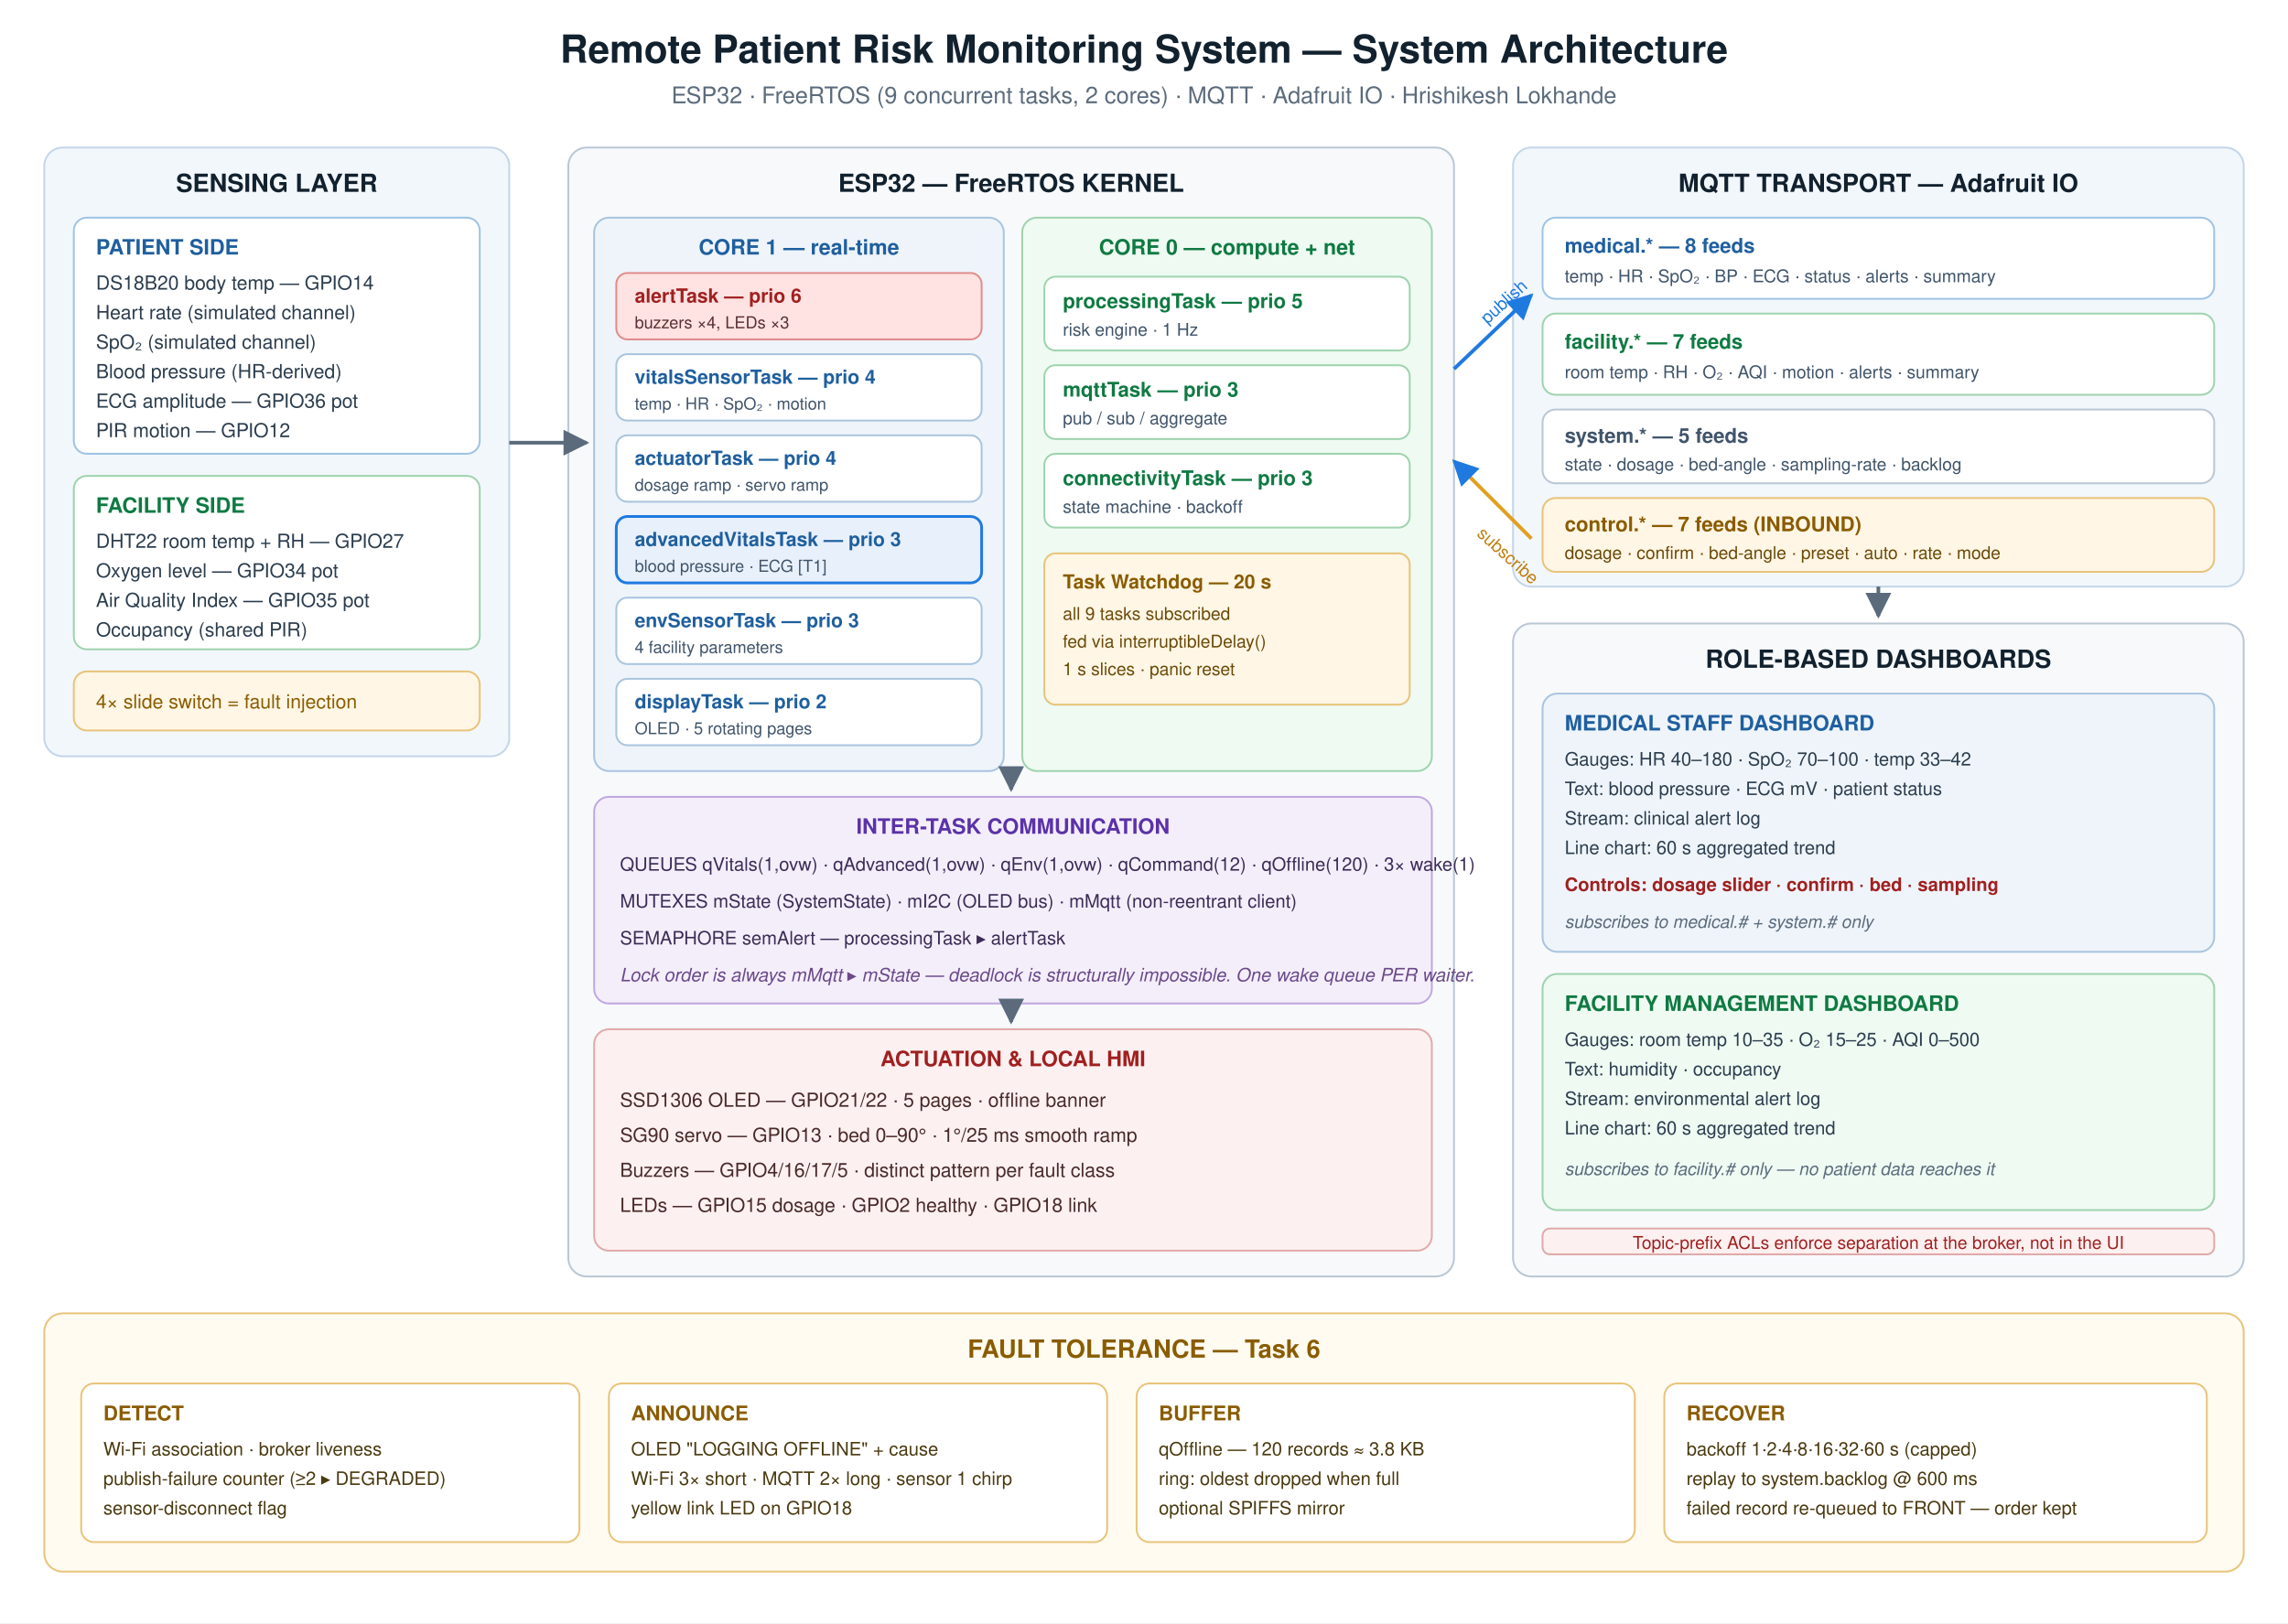
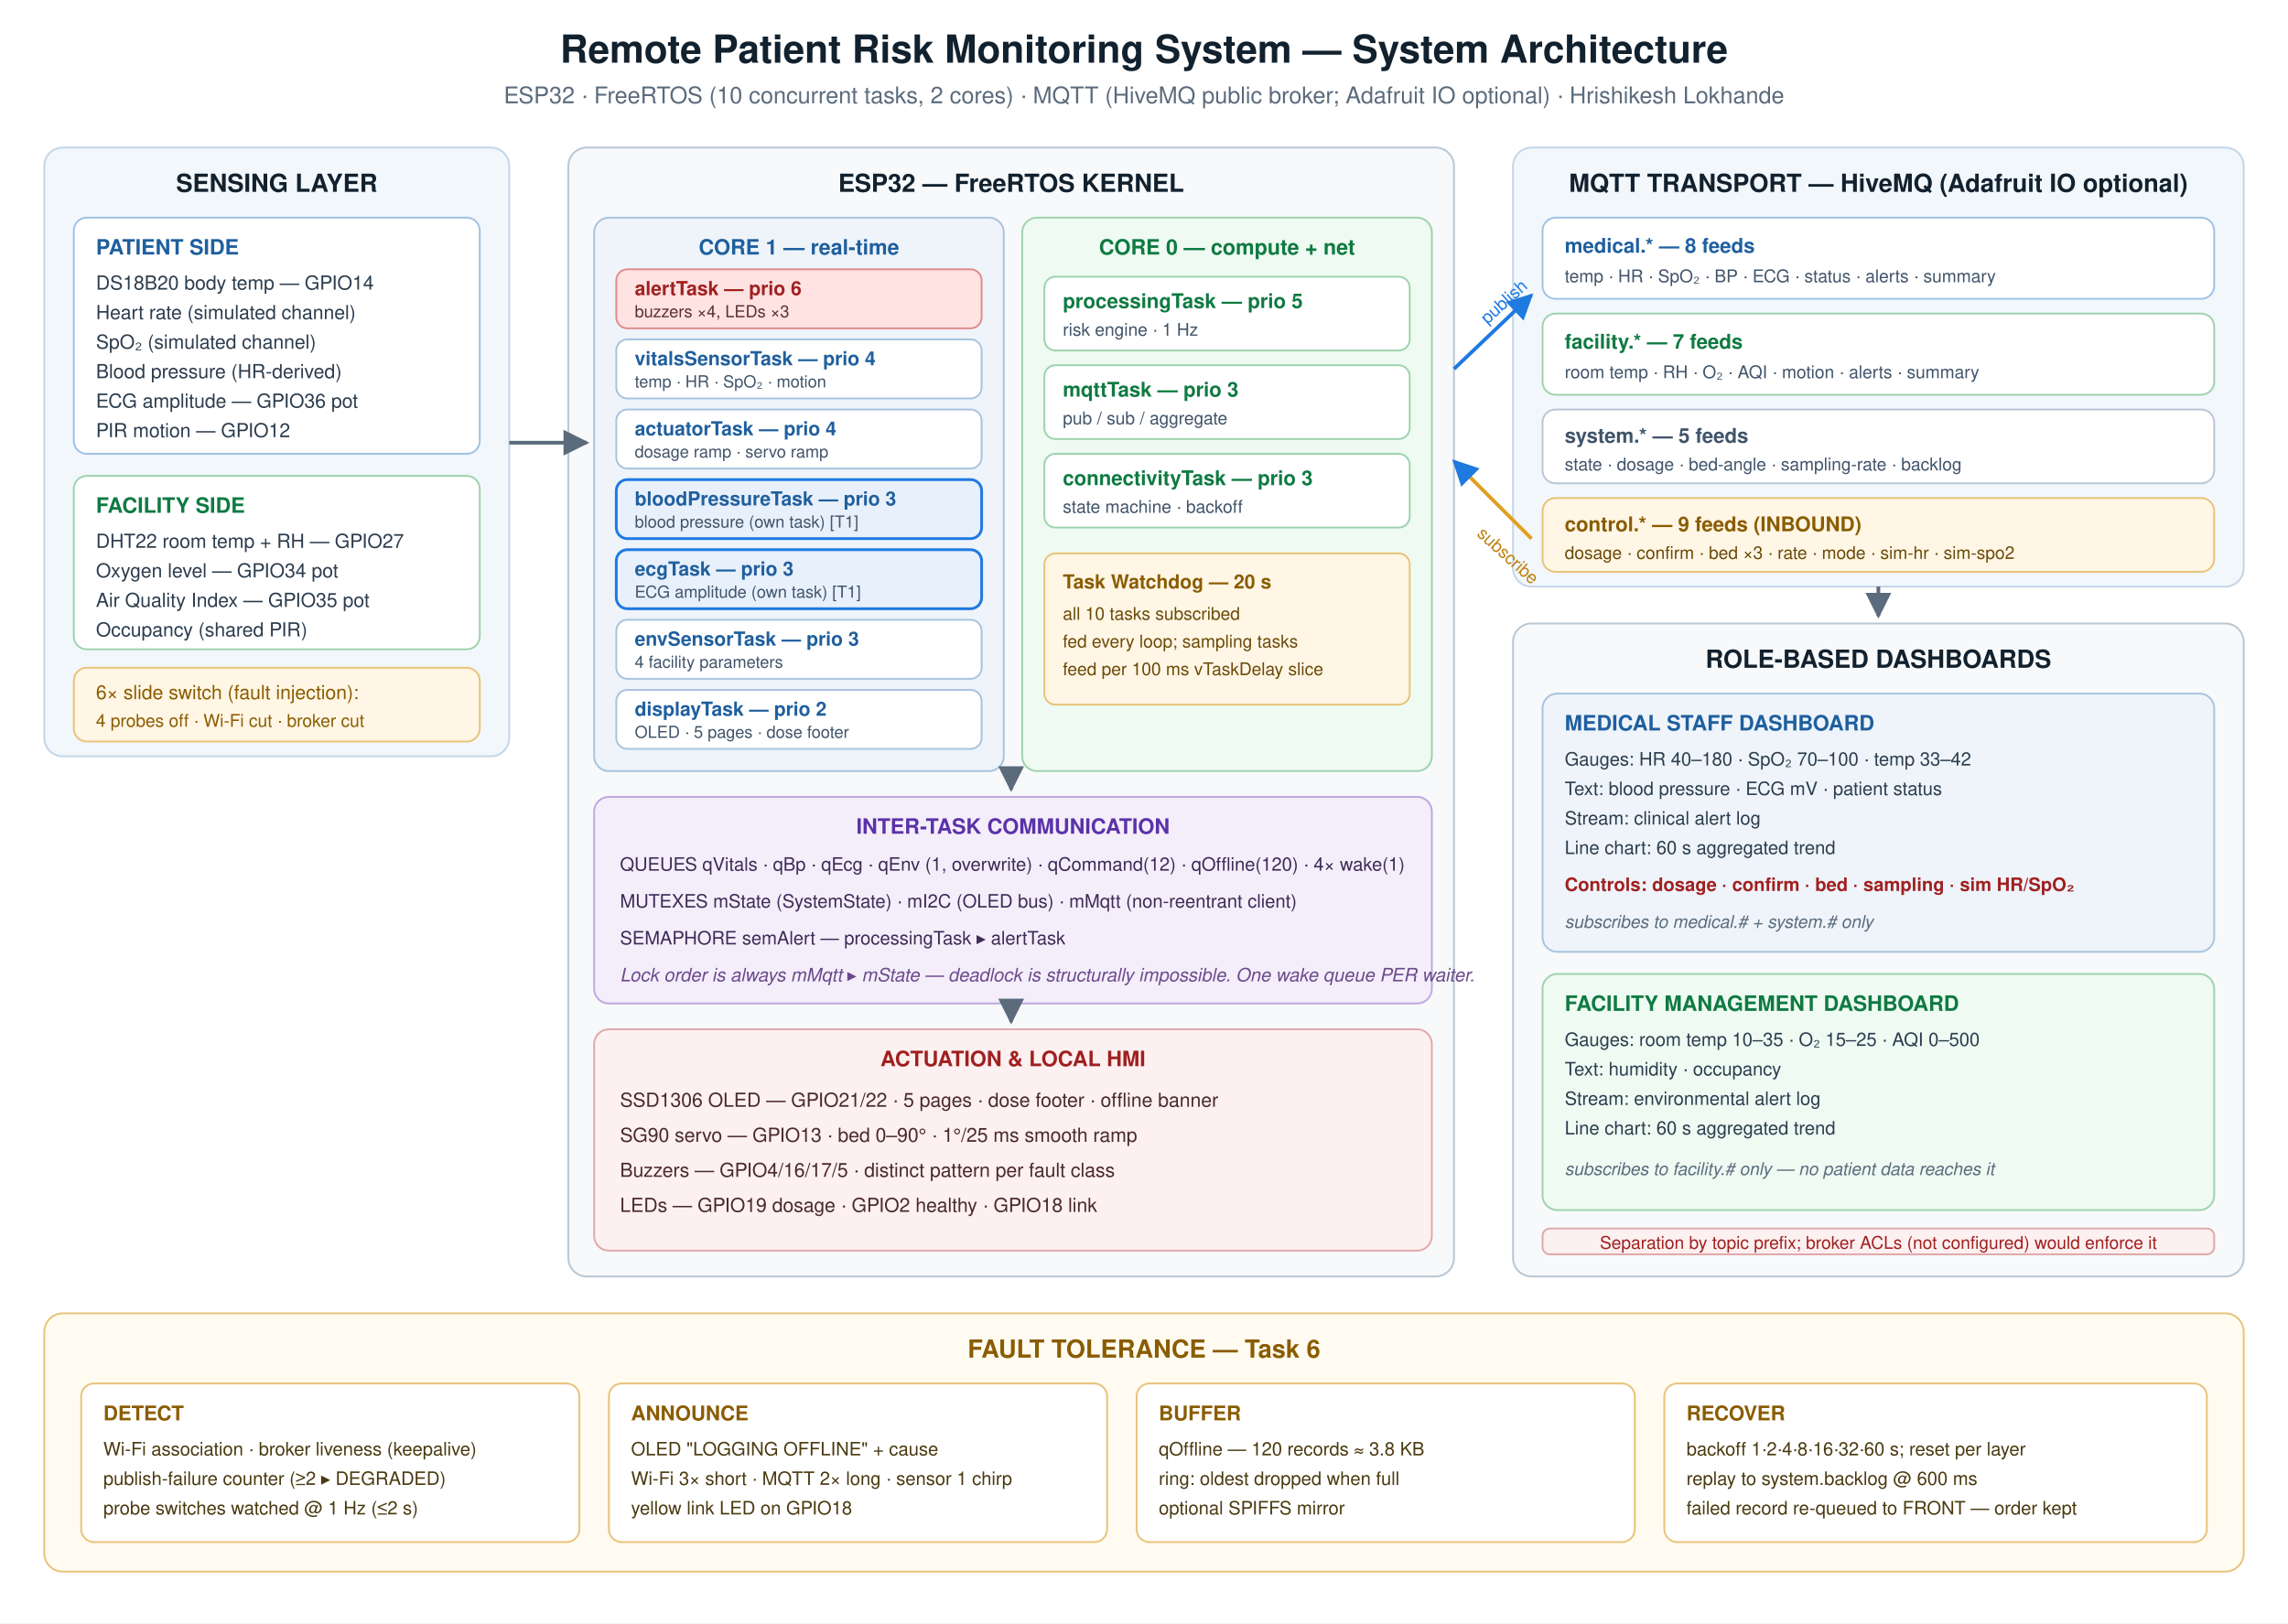
<svg xmlns="http://www.w3.org/2000/svg" width="1240" height="880" viewBox="0 0 1240 880" font-family="Segoe UI, Helvetica, Arial, sans-serif">
  <defs>
    <marker id="arrow" viewBox="0 0 10 10" refX="9" refY="5" markerWidth="7" markerHeight="7" orient="auto-start-reverse">
      <path d="M 0 0 L 10 5 L 0 10 z" fill="#5b6b7c" />
    </marker>
    <marker id="arrowB" viewBox="0 0 10 10" refX="9" refY="5" markerWidth="7" markerHeight="7" orient="auto-start-reverse">
      <path d="M 0 0 L 10 5 L 0 10 z" fill="#1f7ae0" />
    </marker>
    <marker id="arrowG" viewBox="0 0 10 10" refX="9" refY="5" markerWidth="7" markerHeight="7" orient="auto-start-reverse">
      <path d="M 0 0 L 10 5 L 0 10 z" fill="#0f9d58" />
    </marker>
  </defs>
  <rect width="1240" height="880" fill="#ffffff" />
  <text x="620" y="34" text-anchor="middle" font-size="21" font-weight="700" fill="#12212e">
    Remote Patient Risk Monitoring System — System Architecture
  </text>
  <text x="620" y="56" text-anchor="middle" font-size="12.5" fill="#5b6b7c">
-     ESP32 · FreeRTOS (9 concurrent tasks, 2 cores) · MQTT · Adafruit IO · Hrishikesh Lokhande
+     ESP32 · FreeRTOS (10 concurrent tasks, 2 cores) · MQTT (HiveMQ public broker; Adafruit IO optional) · Hrishikesh Lokhande
  </text>
  <rect x="24" y="80" width="252" height="330" rx="10" fill="#f2f7fc" stroke="#c3d6e8" />
  <text x="150" y="104" text-anchor="middle" font-size="13.5" font-weight="700" fill="#12212e">SENSING LAYER</text>
  <rect x="40" y="118" width="220" height="128" rx="7" fill="#ffffff" stroke="#9fc3e5" />
  <text x="52" y="138" font-size="11.5" font-weight="700" fill="#1f5f9e">PATIENT SIDE</text>
  <text x="52" y="157" font-size="10.5" fill="#2c3d4e">DS18B20 body temp — GPIO14</text>
  <text x="52" y="173" font-size="10.5" fill="#2c3d4e">Heart rate (simulated channel)</text>
  <text x="52" y="189" font-size="10.5" fill="#2c3d4e">SpO₂ (simulated channel)</text>
  <text x="52" y="205" font-size="10.5" fill="#2c3d4e">Blood pressure (HR-derived)</text>
  <text x="52" y="221" font-size="10.5" fill="#2c3d4e">ECG amplitude — GPIO36 pot</text>
  <text x="52" y="237" font-size="10.5" fill="#2c3d4e">PIR motion — GPIO12</text>
  <rect x="40" y="258" width="220" height="94" rx="7" fill="#ffffff" stroke="#9fd3ae" />
  <text x="52" y="278" font-size="11.5" font-weight="700" fill="#0f7a42">FACILITY SIDE</text>
  <text x="52" y="297" font-size="10.5" fill="#2c3d4e">DHT22 room temp + RH — GPIO27</text>
  <text x="52" y="313" font-size="10.5" fill="#2c3d4e">Oxygen level — GPIO34 pot</text>
  <text x="52" y="329" font-size="10.5" fill="#2c3d4e">Air Quality Index — GPIO35 pot</text>
  <text x="52" y="345" font-size="10.5" fill="#2c3d4e">Occupancy (shared PIR)</text>
-   <rect x="40" y="364" width="220" height="32" rx="7" fill="#fff6e5" stroke="#e8c37a" />
-   <text x="52" y="384" font-size="10.5" fill="#8a5c00">4× slide switch = fault injection</text>
+   <rect x="40" y="362" width="220" height="40" rx="7" fill="#fff6e5" stroke="#e8c37a" />
+   <text x="52" y="379" font-size="10.5" fill="#8a5c00">6× slide switch (fault injection):</text>
+   <text x="52" y="394" font-size="9.5" fill="#8a5c00">4 probes off · Wi-Fi cut · broker cut</text>
  <rect x="308" y="80" width="480" height="612" rx="10" fill="#f7f9fb" stroke="#b9c7d4" />
  <text x="548" y="104" text-anchor="middle" font-size="13.5" font-weight="700" fill="#12212e">ESP32 — FreeRTOS KERNEL</text>
  <rect x="322" y="118" width="222" height="300" rx="8" fill="#eef4fa" stroke="#a9c4de" />
  <text x="433" y="138" text-anchor="middle" font-size="11.5" font-weight="700" fill="#1f5f9e">CORE 1 — real-time</text>
-   <rect x="334" y="148" width="198" height="36" rx="6" fill="#ffe2e2" stroke="#e08c8c" />
-   <text x="344" y="164" font-size="10.5" font-weight="700" fill="#a02020">alertTask — prio 6</text>
-   <text x="344" y="178" font-size="9" fill="#5b3030">buzzers ×4, LEDs ×3</text>
-   <rect x="334" y="192" width="198" height="36" rx="6" fill="#ffffff" stroke="#a9c4de" />
-   <text x="344" y="208" font-size="10.5" font-weight="700" fill="#1f5f9e">vitalsSensorTask — prio 4</text>
-   <text x="344" y="222" font-size="9" fill="#40546a">temp · HR · SpO₂ · motion</text>
-   <rect x="334" y="236" width="198" height="36" rx="6" fill="#ffffff" stroke="#a9c4de" />
-   <text x="344" y="252" font-size="10.5" font-weight="700" fill="#1f5f9e">actuatorTask — prio 4</text>
-   <text x="344" y="266" font-size="9" fill="#40546a">dosage ramp · servo ramp</text>
-   <rect x="334" y="280" width="198" height="36" rx="6" fill="#e8f0fb" stroke="#1f7ae0" stroke-width="1.5" />
-   <text x="344" y="296" font-size="10.5" font-weight="700" fill="#1f5f9e">advancedVitalsTask — prio 3</text>
-   <text x="344" y="310" font-size="9" fill="#40546a">blood pressure · ECG  [T1]</text>
-   <rect x="334" y="324" width="198" height="36" rx="6" fill="#ffffff" stroke="#a9c4de" />
-   <text x="344" y="340" font-size="10.5" font-weight="700" fill="#1f5f9e">envSensorTask — prio 3</text>
-   <text x="344" y="354" font-size="9" fill="#40546a">4 facility parameters</text>
-   <rect x="334" y="368" width="198" height="36" rx="6" fill="#ffffff" stroke="#a9c4de" />
-   <text x="344" y="384" font-size="10.5" font-weight="700" fill="#1f5f9e">displayTask — prio 2</text>
-   <text x="344" y="398" font-size="9" fill="#40546a">OLED · 5 rotating pages</text>
+   <rect x="334" y="146" width="198" height="32" rx="6" fill="#ffe2e2" stroke="#e08c8c" />
+   <text x="344" y="160" font-size="10.5" font-weight="700" fill="#a02020">alertTask — prio 6</text>
+   <text x="344" y="172" font-size="9" fill="#5b3030">buzzers ×4, LEDs ×3</text>
+   <rect x="334" y="184" width="198" height="32" rx="6" fill="#ffffff" stroke="#a9c4de" />
+   <text x="344" y="198" font-size="10.5" font-weight="700" fill="#1f5f9e">vitalsSensorTask — prio 4</text>
+   <text x="344" y="210" font-size="9" fill="#40546a">temp · HR · SpO₂ · motion</text>
+   <rect x="334" y="222" width="198" height="32" rx="6" fill="#ffffff" stroke="#a9c4de" />
+   <text x="344" y="236" font-size="10.5" font-weight="700" fill="#1f5f9e">actuatorTask — prio 4</text>
+   <text x="344" y="248" font-size="9" fill="#40546a">dosage ramp · servo ramp</text>
+   <rect x="334" y="260" width="198" height="32" rx="6" fill="#e8f0fb" stroke="#1f7ae0" stroke-width="1.5" />
+   <text x="344" y="274" font-size="10.5" font-weight="700" fill="#1f5f9e">bloodPressureTask — prio 3</text>
+   <text x="344" y="286" font-size="9" fill="#40546a">blood pressure (own task)  [T1]</text>
+   <rect x="334" y="298" width="198" height="32" rx="6" fill="#e8f0fb" stroke="#1f7ae0" stroke-width="1.5" />
+   <text x="344" y="312" font-size="10.5" font-weight="700" fill="#1f5f9e">ecgTask — prio 3</text>
+   <text x="344" y="324" font-size="9" fill="#40546a">ECG amplitude (own task)  [T1]</text>
+   <rect x="334" y="336" width="198" height="32" rx="6" fill="#ffffff" stroke="#a9c4de" />
+   <text x="344" y="350" font-size="10.5" font-weight="700" fill="#1f5f9e">envSensorTask — prio 3</text>
+   <text x="344" y="362" font-size="9" fill="#40546a">4 facility parameters</text>
+   <rect x="334" y="374" width="198" height="32" rx="6" fill="#ffffff" stroke="#a9c4de" />
+   <text x="344" y="388" font-size="10.5" font-weight="700" fill="#1f5f9e">displayTask — prio 2</text>
+   <text x="344" y="400" font-size="9" fill="#40546a">OLED · 5 pages · dose footer</text>
  <rect x="554" y="118" width="222" height="300" rx="8" fill="#eefaf2" stroke="#9fd3ae" />
  <text x="665" y="138" text-anchor="middle" font-size="11.5" font-weight="700" fill="#0f7a42">CORE 0 — compute + net</text>
  <rect x="566" y="150" width="198" height="40" rx="6" fill="#ffffff" stroke="#9fd3ae" />
  <text x="576" y="167" font-size="11" font-weight="700" fill="#0f7a42">processingTask — prio 5</text>
  <text x="576" y="182" font-size="9.5" fill="#40546a">risk engine · 1 Hz</text>
  <rect x="566" y="198" width="198" height="40" rx="6" fill="#ffffff" stroke="#9fd3ae" />
  <text x="576" y="215" font-size="11" font-weight="700" fill="#0f7a42">mqttTask — prio 3</text>
  <text x="576" y="230" font-size="9.5" fill="#40546a">pub / sub / aggregate</text>
  <rect x="566" y="246" width="198" height="40" rx="6" fill="#ffffff" stroke="#9fd3ae" />
  <text x="576" y="263" font-size="11" font-weight="700" fill="#0f7a42">connectivityTask — prio 3</text>
  <text x="576" y="278" font-size="9.5" fill="#40546a">state machine · backoff</text>
  <rect x="566" y="300" width="198" height="82" rx="6" fill="#fff6e5" stroke="#e8c37a" />
  <text x="576" y="319" font-size="10.5" font-weight="700" fill="#8a5c00">Task Watchdog — 20 s</text>
-   <text x="576" y="336" font-size="9.5" fill="#6b4a08">all 9 tasks subscribed</text>
-   <text x="576" y="351" font-size="9.5" fill="#6b4a08">fed via interruptibleDelay()</text>
-   <text x="576" y="366" font-size="9.5" fill="#6b4a08">1 s slices · panic reset</text>
+   <text x="576" y="336" font-size="9.5" fill="#6b4a08">all 10 tasks subscribed</text>
+   <text x="576" y="351" font-size="9.5" fill="#6b4a08">fed every loop; sampling tasks</text>
+   <text x="576" y="366" font-size="9.5" fill="#6b4a08">feed per 100 ms vTaskDelay slice</text>
  <rect x="322" y="432" width="454" height="112" rx="8" fill="#f4eefb" stroke="#c0a8e0" />
  <text x="549" y="452" text-anchor="middle" font-size="11.5" font-weight="700" fill="#5b32a8">INTER-TASK COMMUNICATION</text>
-   <text x="336" y="472" font-size="10" fill="#3c2c56">QUEUES  qVitals(1,ovw) · qAdvanced(1,ovw) · qEnv(1,ovw) · qCommand(12) · qOffline(120) · 3× wake(1)</text>
+   <text x="336" y="472" font-size="10" fill="#3c2c56">QUEUES  qVitals · qBp · qEcg · qEnv (1, overwrite) · qCommand(12) · qOffline(120) · 4× wake(1)</text>
  <text x="336" y="492" font-size="10" fill="#3c2c56">MUTEXES  mState (SystemState) · mI2C (OLED bus) · mMqtt (non-reentrant client)</text>
  <text x="336" y="512" font-size="10" fill="#3c2c56">SEMAPHORE  semAlert — processingTask ▸ alertTask</text>
  <text x="336" y="532" font-size="10" font-style="italic" fill="#6b4a8a">Lock order is always mMqtt ▸ mState — deadlock is structurally impossible. One wake queue PER waiter.</text>
  <rect x="322" y="558" width="454" height="120" rx="8" fill="#fdf0f0" stroke="#e0aaaa" />
  <text x="549" y="578" text-anchor="middle" font-size="11.5" font-weight="700" fill="#a02020">ACTUATION &amp; LOCAL HMI</text>
-   <text x="336" y="600" font-size="10.5" fill="#4a2a2a">SSD1306 OLED — GPIO21/22 · 5 pages · offline banner</text>
+   <text x="336" y="600" font-size="10.5" fill="#4a2a2a">SSD1306 OLED — GPIO21/22 · 5 pages · dose footer · offline banner</text>
  <text x="336" y="619" font-size="10.5" fill="#4a2a2a">SG90 servo — GPIO13 · bed 0–90° · 1°/25 ms smooth ramp</text>
  <text x="336" y="638" font-size="10.5" fill="#4a2a2a">Buzzers — GPIO4/16/17/5 · distinct pattern per fault class</text>
-   <text x="336" y="657" font-size="10.5" fill="#4a2a2a">LEDs — GPIO15 dosage · GPIO2 healthy · GPIO18 link</text>
+   <text x="336" y="657" font-size="10.5" fill="#4a2a2a">LEDs — GPIO19 dosage · GPIO2 healthy · GPIO18 link</text>
  <rect x="820" y="80" width="396" height="238" rx="10" fill="#f2f7fc" stroke="#c3d6e8" />
-   <text x="1018" y="104" text-anchor="middle" font-size="13.5" font-weight="700" fill="#12212e">MQTT TRANSPORT — Adafruit IO</text>
+   <text x="1018" y="104" text-anchor="middle" font-size="13.5" font-weight="700" fill="#12212e">MQTT TRANSPORT — HiveMQ (Adafruit IO optional)</text>
  <rect x="836" y="118" width="364" height="44" rx="7" fill="#ffffff" stroke="#9fc3e5" />
  <text x="848" y="137" font-size="11" font-weight="700" fill="#1f5f9e">medical.*  — 8 feeds</text>
  <text x="848" y="153" font-size="9.5" fill="#40546a">temp · HR · SpO₂ · BP · ECG · status · alerts · summary</text>
  <rect x="836" y="170" width="364" height="44" rx="7" fill="#ffffff" stroke="#9fd3ae" />
  <text x="848" y="189" font-size="11" font-weight="700" fill="#0f7a42">facility.*  — 7 feeds</text>
  <text x="848" y="205" font-size="9.5" fill="#40546a">room temp · RH · O₂ · AQI · motion · alerts · summary</text>
  <rect x="836" y="222" width="364" height="40" rx="7" fill="#ffffff" stroke="#b9c7d4" />
  <text x="848" y="240" font-size="11" font-weight="700" fill="#40546a">system.*  — 5 feeds</text>
  <text x="848" y="255" font-size="9.5" fill="#40546a">state · dosage · bed-angle · sampling-rate · backlog</text>
  <rect x="836" y="270" width="364" height="40" rx="7" fill="#fff6e5" stroke="#e8c37a" />
-   <text x="848" y="288" font-size="11" font-weight="700" fill="#8a5c00">control.*  — 7 feeds  (INBOUND)</text>
-   <text x="848" y="303" font-size="9.5" fill="#6b4a08">dosage · confirm · bed-angle · preset · auto · rate · mode</text>
+   <text x="848" y="288" font-size="11" font-weight="700" fill="#8a5c00">control.*  — 9 feeds  (INBOUND)</text>
+   <text x="848" y="303" font-size="9.5" fill="#6b4a08">dosage · confirm · bed ×3 · rate · mode · sim-hr · sim-spo2</text>
  <rect x="820" y="338" width="396" height="354" rx="10" fill="#f7f9fb" stroke="#b9c7d4" />
  <text x="1018" y="362" text-anchor="middle" font-size="13.5" font-weight="700" fill="#12212e">ROLE-BASED DASHBOARDS</text>
  <rect x="836" y="376" width="364" height="140" rx="8" fill="#eef4fa" stroke="#a9c4de" />
  <text x="848" y="396" font-size="11.5" font-weight="700" fill="#1f5f9e">MEDICAL STAFF DASHBOARD</text>
  <text x="848" y="415" font-size="10" fill="#2c3d4e">Gauges: HR 40–180 · SpO₂ 70–100 · temp 33–42</text>
  <text x="848" y="431" font-size="10" fill="#2c3d4e">Text: blood pressure · ECG mV · patient status</text>
  <text x="848" y="447" font-size="10" fill="#2c3d4e">Stream: clinical alert log</text>
  <text x="848" y="463" font-size="10" fill="#2c3d4e">Line chart: 60 s aggregated trend</text>
-   <text x="848" y="483" font-size="10" font-weight="700" fill="#a02020">Controls: dosage slider · confirm · bed · sampling</text>
+   <text x="848" y="483" font-size="10" font-weight="700" fill="#a02020">Controls: dosage · confirm · bed · sampling · sim HR/SpO₂</text>
  <text x="848" y="503" font-size="9.5" font-style="italic" fill="#5b6b7c">subscribes to medical.# + system.# only</text>
  <rect x="836" y="528" width="364" height="128" rx="8" fill="#eefaf2" stroke="#9fd3ae" />
  <text x="848" y="548" font-size="11.5" font-weight="700" fill="#0f7a42">FACILITY MANAGEMENT DASHBOARD</text>
  <text x="848" y="567" font-size="10" fill="#2c3d4e">Gauges: room temp 10–35 · O₂ 15–25 · AQI 0–500</text>
  <text x="848" y="583" font-size="10" fill="#2c3d4e">Text: humidity · occupancy</text>
  <text x="848" y="599" font-size="10" fill="#2c3d4e">Stream: environmental alert log</text>
  <text x="848" y="615" font-size="10" fill="#2c3d4e">Line chart: 60 s aggregated trend</text>
  <text x="848" y="637" font-size="9.5" font-style="italic" fill="#5b6b7c">subscribes to facility.# only — no patient data reaches it</text>
  <rect x="836" y="666" width="364" height="14" rx="4" fill="#fdf0f0" stroke="#e0aaaa" />
-   <text x="1018" y="677" text-anchor="middle" font-size="9.5" fill="#a02020">Topic-prefix ACLs enforce separation at the broker, not in the UI</text>
+   <text x="1018" y="677" text-anchor="middle" font-size="9.5" fill="#a02020">Separation by topic prefix; broker ACLs (not configured) would enforce it</text>
  <rect x="24" y="712" width="1192" height="140" rx="10" fill="#fffbf0" stroke="#e8c37a" />
  <text x="620" y="736" text-anchor="middle" font-size="13.5" font-weight="700" fill="#8a5c00">FAULT TOLERANCE — Task 6</text>
  <rect x="44" y="750" width="270" height="86" rx="7" fill="#ffffff" stroke="#e8c37a" />
  <text x="56" y="770" font-size="11" font-weight="700" fill="#8a5c00">DETECT</text>
-   <text x="56" y="789" font-size="10" fill="#4a3a10">Wi-Fi association · broker liveness</text>
+   <text x="56" y="789" font-size="10" fill="#4a3a10">Wi-Fi association · broker liveness (keepalive)</text>
  <text x="56" y="805" font-size="10" fill="#4a3a10">publish-failure counter (≥2 ▸ DEGRADED)</text>
-   <text x="56" y="821" font-size="10" fill="#4a3a10">sensor-disconnect flag</text>
+   <text x="56" y="821" font-size="10" fill="#4a3a10">probe switches watched @ 1 Hz (≤2 s)</text>
  <rect x="330" y="750" width="270" height="86" rx="7" fill="#ffffff" stroke="#e8c37a" />
  <text x="342" y="770" font-size="11" font-weight="700" fill="#8a5c00">ANNOUNCE</text>
  <text x="342" y="789" font-size="10" fill="#4a3a10">OLED "LOGGING OFFLINE" + cause</text>
  <text x="342" y="805" font-size="10" fill="#4a3a10">Wi-Fi 3× short · MQTT 2× long · sensor 1 chirp</text>
  <text x="342" y="821" font-size="10" fill="#4a3a10">yellow link LED on GPIO18</text>
  <rect x="616" y="750" width="270" height="86" rx="7" fill="#ffffff" stroke="#e8c37a" />
  <text x="628" y="770" font-size="11" font-weight="700" fill="#8a5c00">BUFFER</text>
  <text x="628" y="789" font-size="10" fill="#4a3a10">qOffline — 120 records ≈ 3.8 KB</text>
  <text x="628" y="805" font-size="10" fill="#4a3a10">ring: oldest dropped when full</text>
  <text x="628" y="821" font-size="10" fill="#4a3a10">optional SPIFFS mirror</text>
  <rect x="902" y="750" width="294" height="86" rx="7" fill="#ffffff" stroke="#e8c37a" />
  <text x="914" y="770" font-size="11" font-weight="700" fill="#8a5c00">RECOVER</text>
-   <text x="914" y="789" font-size="10" fill="#4a3a10">backoff 1·2·4·8·16·32·60 s (capped)</text>
+   <text x="914" y="789" font-size="10" fill="#4a3a10">backoff 1·2·4·8·16·32·60 s; reset per layer</text>
  <text x="914" y="805" font-size="10" fill="#4a3a10">replay to system.backlog @ 600 ms</text>
  <text x="914" y="821" font-size="10" fill="#4a3a10">failed record re-queued to FRONT — order kept</text>
  <path d="M 276 240 L 318 240" stroke="#5b6b7c" stroke-width="2" fill="none" marker-end="url(#arrow)" />
  <path d="M 788 200 L 830 160" stroke="#1f7ae0" stroke-width="2" fill="none" marker-end="url(#arrowB)" />
  <path d="M 830 292 L 788 250" stroke="#e0a020" stroke-width="2" fill="none" marker-end="url(#arrowB)" />
  <path d="M 1018 318 L 1018 334" stroke="#5b6b7c" stroke-width="2" fill="none" marker-end="url(#arrow)" />
  <path d="M 548 418 L 548 428" stroke="#5b6b7c" stroke-width="2" fill="none" marker-end="url(#arrow)" />
  <path d="M 548 544 L 548 554" stroke="#5b6b7c" stroke-width="2" fill="none" marker-end="url(#arrow)" />
  <text x="806" y="176" font-size="9.5" fill="#1f7ae0" transform="rotate(-42 806 176)">publish</text>
  <text x="800" y="290" font-size="9.5" fill="#c08010" transform="rotate(42 800 290)">subscribe</text>
</svg>
